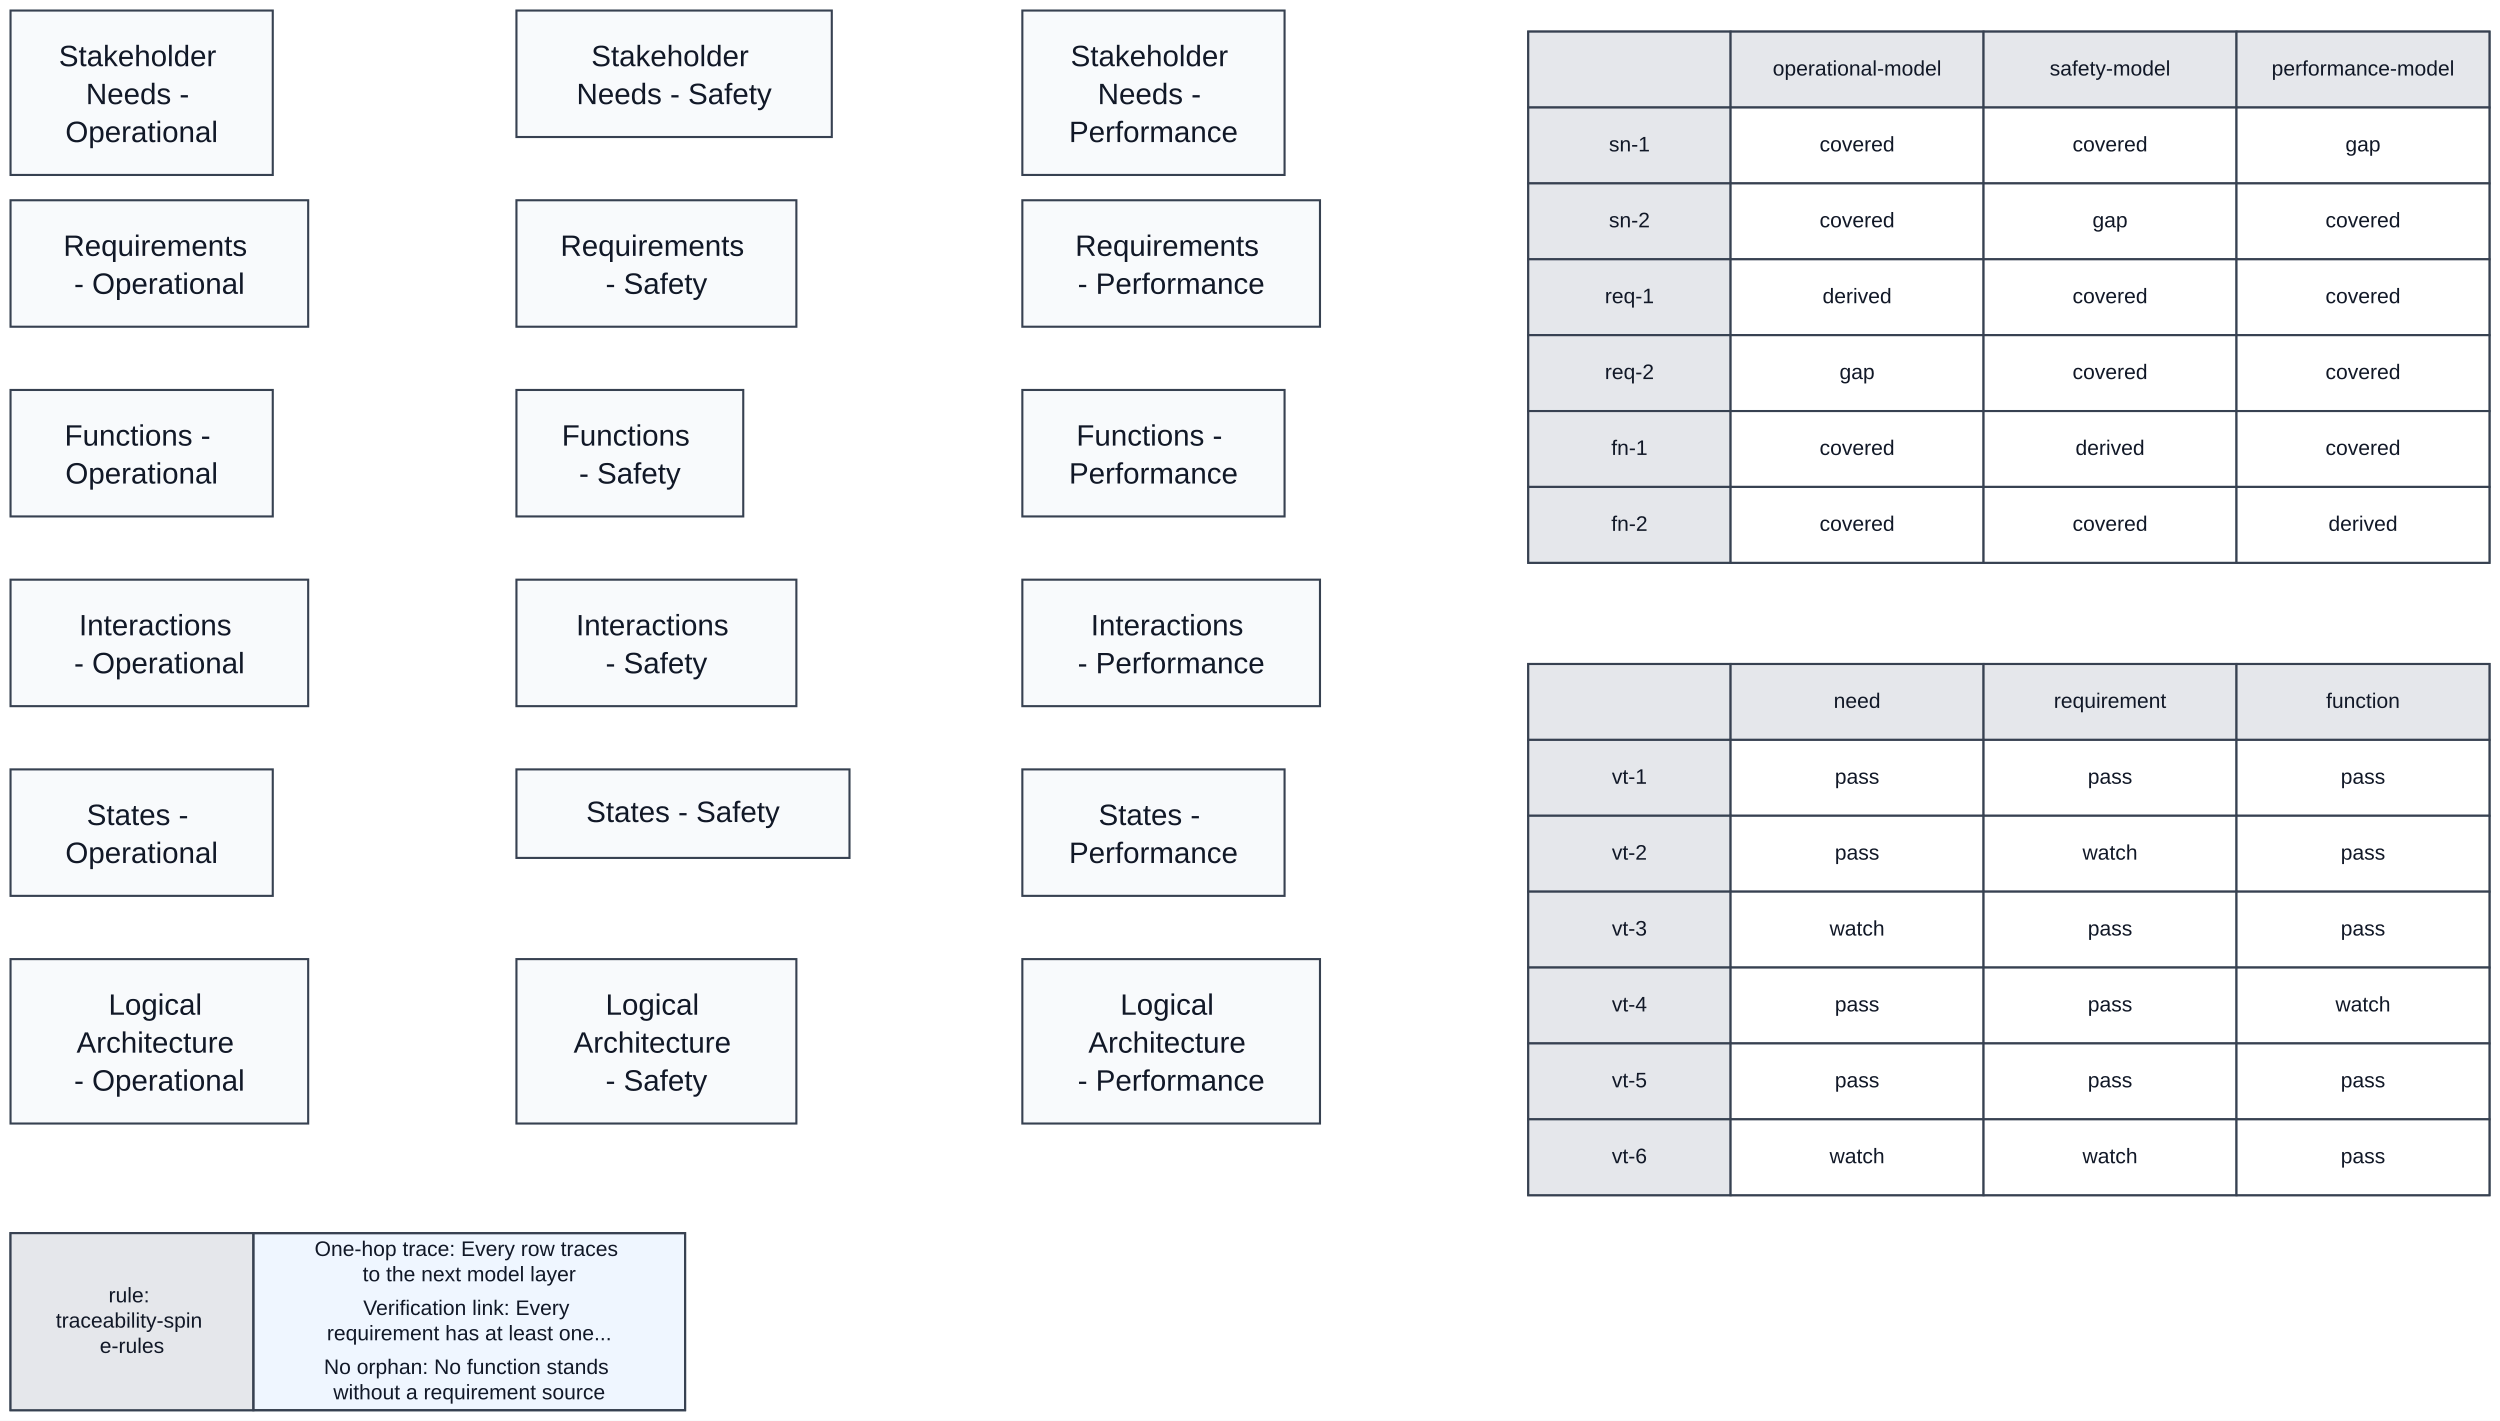
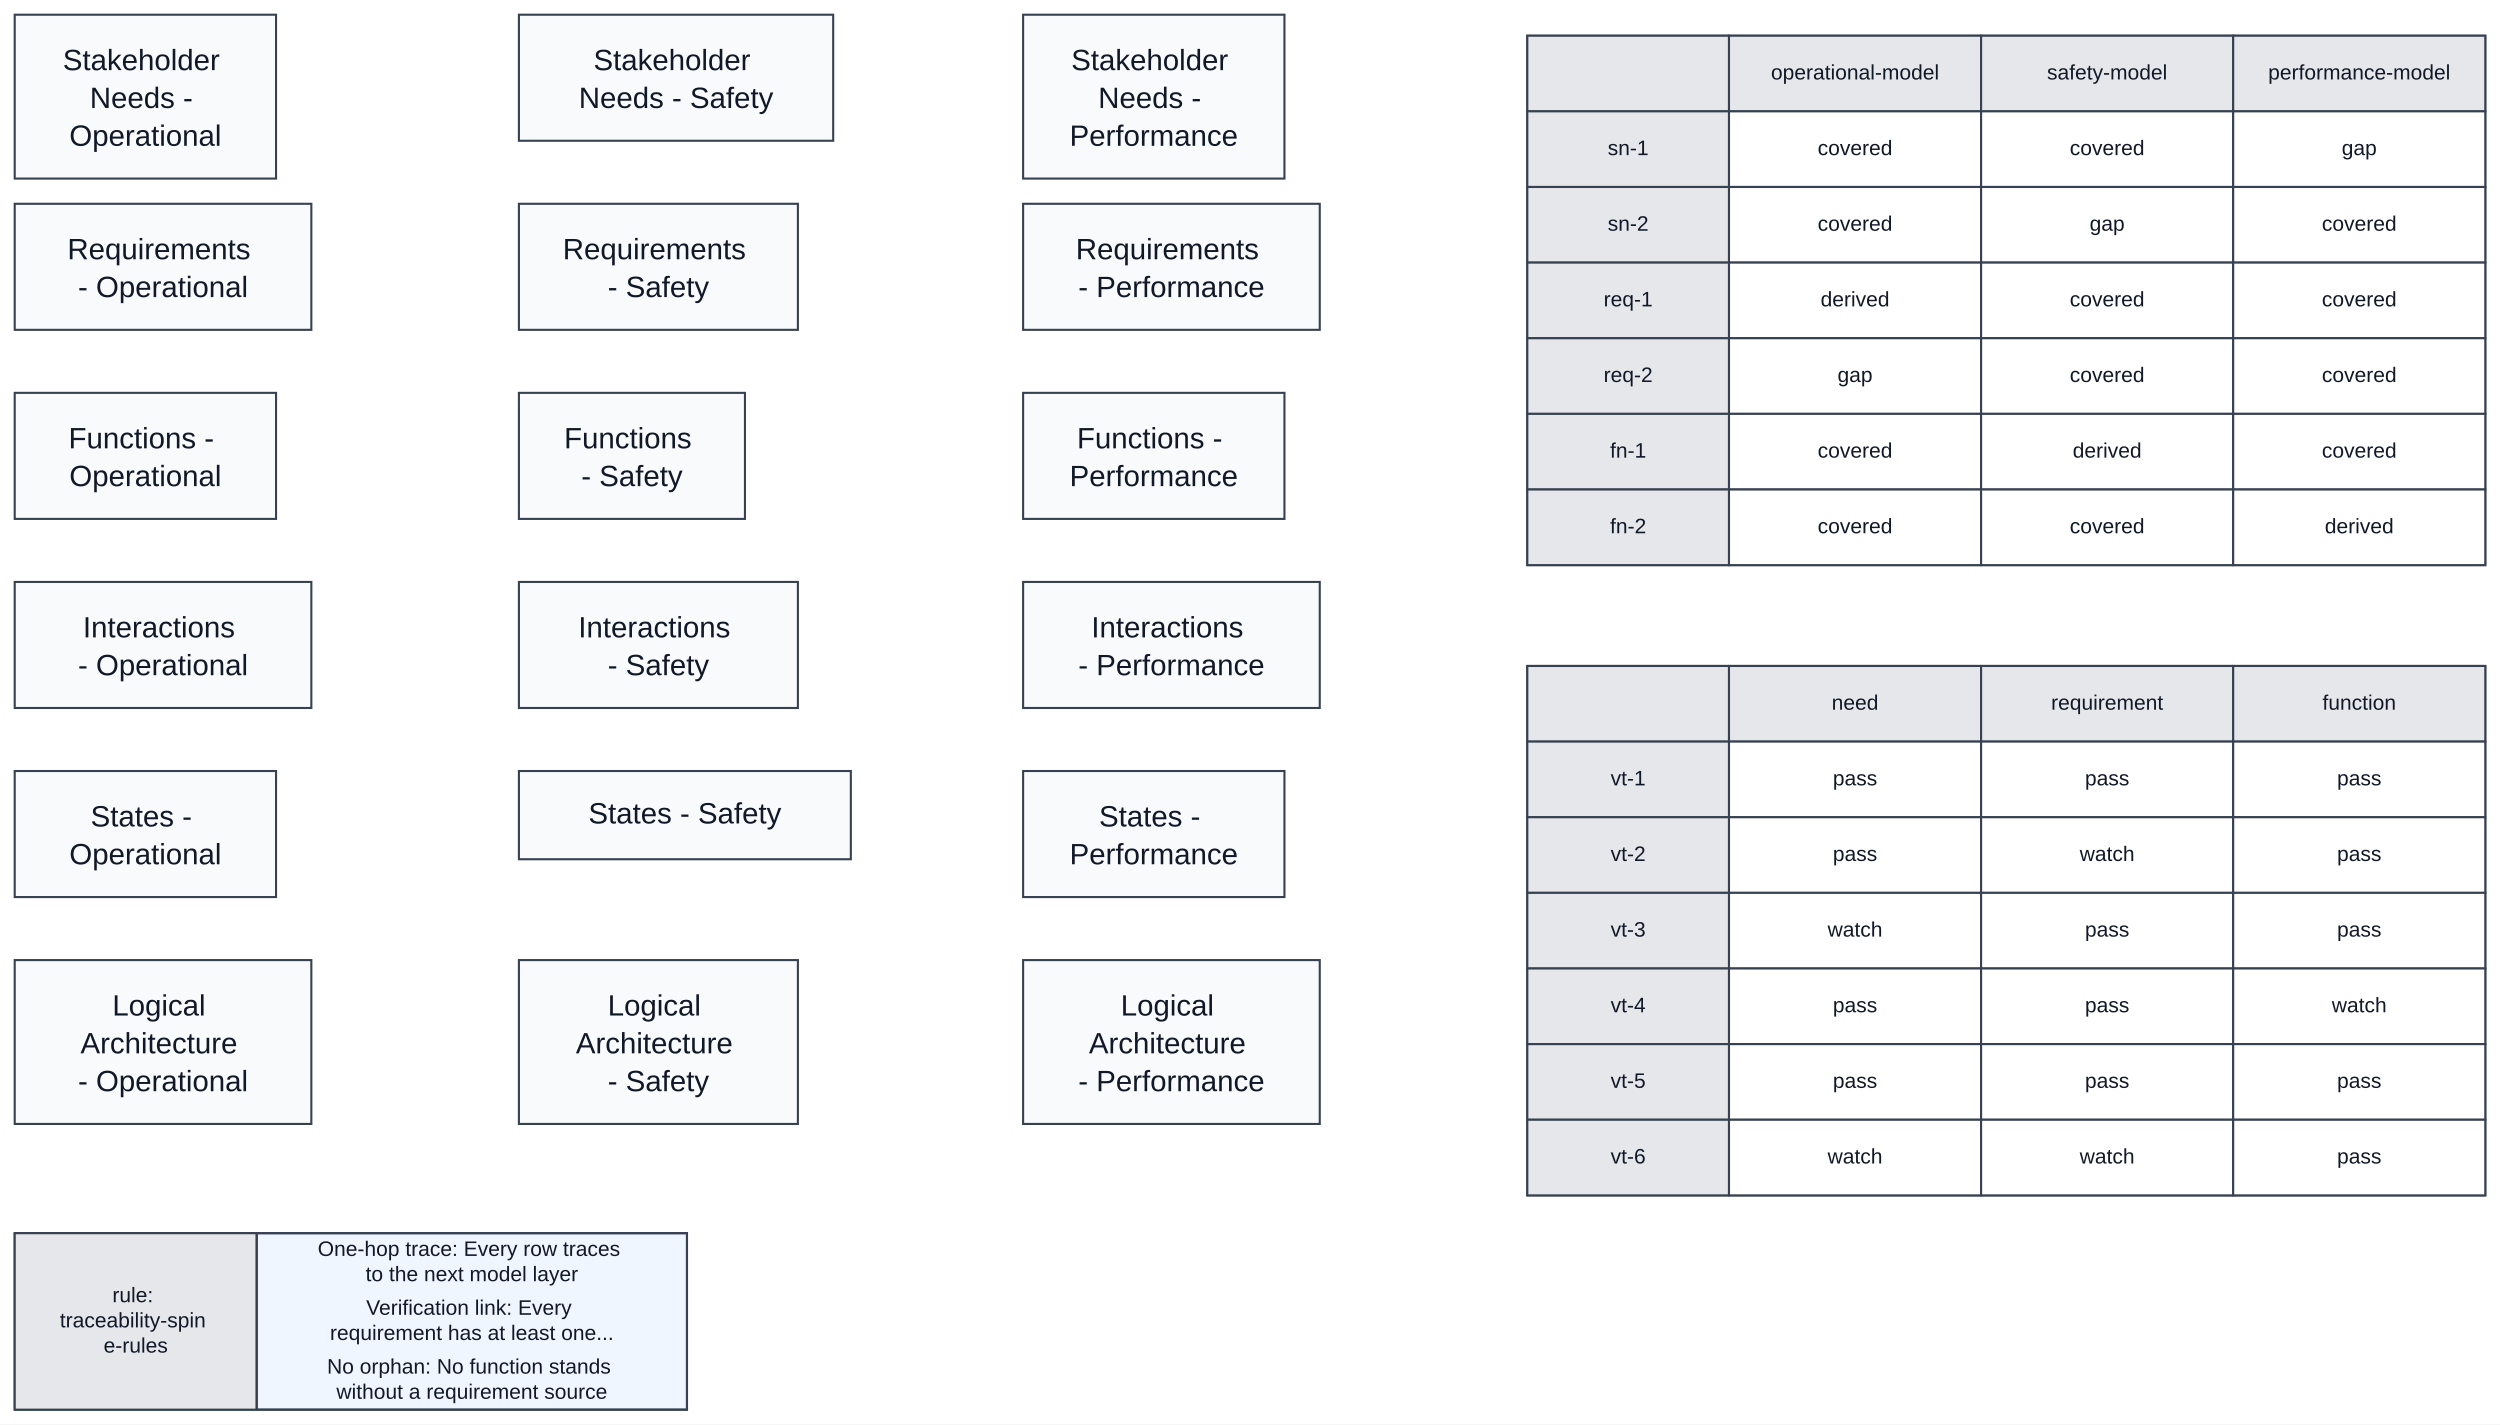
- <svg xmlns="http://www.w3.org/2000/svg" role="img" viewBox="175 75 1186 674">
-   <rect class="background" x="175" y="75" width="1186" height="674" fill="#ffffff" />
+ <svg xmlns="http://www.w3.org/2000/svg" role="img" viewBox="173 73 1190 678">
+   <rect class="background" x="173" y="73" width="1190" height="678" fill="#ffffff" />
  <g class="matrix-block" data-id="traceability-matrix" data-row-count="6" data-column-count="3">
    <rect class="matrix-frame" x="900" y="90" width="456" height="252" fill="#f8fafc" stroke="#374151" />
    <rect class="matrix-corner-header" x="900" y="90" width="96" height="36" fill="#e5e7eb" stroke="#374151" />
    <rect class="matrix-column-header" data-col="operational-model" x="996" y="90" width="120" height="36" fill="#e5e7eb" stroke="#374151" />
    <text class="matrix-column-label" x="1056" y="108" text-anchor="middle" dominant-baseline="middle" font-family="Arial, sans-serif" font-size="10" fill="#111827">operational-model</text>
    <rect class="matrix-column-header" data-col="safety-model" x="1116" y="90" width="120" height="36" fill="#e5e7eb" stroke="#374151" />
    <text class="matrix-column-label" x="1176" y="108" text-anchor="middle" dominant-baseline="middle" font-family="Arial, sans-serif" font-size="10" fill="#111827">safety-model</text>
    <rect class="matrix-column-header" data-col="performance-model" x="1236" y="90" width="120" height="36" fill="#e5e7eb" stroke="#374151" />
    <text class="matrix-column-label" x="1296" y="108" text-anchor="middle" dominant-baseline="middle" font-family="Arial, sans-serif" font-size="10" fill="#111827">performance-model</text>
    <rect class="matrix-row-header" data-row="sn-1" x="900" y="126" width="96" height="36" fill="#e5e7eb" stroke="#374151" />
    <text class="matrix-row-label" x="948" y="144" text-anchor="middle" dominant-baseline="middle" font-family="Arial, sans-serif" font-size="10" fill="#111827">sn-1</text>
    <rect class="matrix-cell" data-row="sn-1" data-col="operational-model" x="996" y="126" width="120" height="36" fill="#ffffff" stroke="#374151" />
    <text class="matrix-cell-label" x="1056" y="144" text-anchor="middle" dominant-baseline="middle" font-family="Arial, sans-serif" font-size="10" fill="#111827">covered</text>
    <rect class="matrix-cell" data-row="sn-1" data-col="safety-model" x="1116" y="126" width="120" height="36" fill="#ffffff" stroke="#374151" />
    <text class="matrix-cell-label" x="1176" y="144" text-anchor="middle" dominant-baseline="middle" font-family="Arial, sans-serif" font-size="10" fill="#111827">covered</text>
    <rect class="matrix-cell" data-row="sn-1" data-col="performance-model" x="1236" y="126" width="120" height="36" fill="#ffffff" stroke="#374151" />
    <text class="matrix-cell-label" x="1296" y="144" text-anchor="middle" dominant-baseline="middle" font-family="Arial, sans-serif" font-size="10" fill="#111827">gap</text>
    <rect class="matrix-row-header" data-row="sn-2" x="900" y="162" width="96" height="36" fill="#e5e7eb" stroke="#374151" />
    <text class="matrix-row-label" x="948" y="180" text-anchor="middle" dominant-baseline="middle" font-family="Arial, sans-serif" font-size="10" fill="#111827">sn-2</text>
    <rect class="matrix-cell" data-row="sn-2" data-col="operational-model" x="996" y="162" width="120" height="36" fill="#ffffff" stroke="#374151" />
    <text class="matrix-cell-label" x="1056" y="180" text-anchor="middle" dominant-baseline="middle" font-family="Arial, sans-serif" font-size="10" fill="#111827">covered</text>
    <rect class="matrix-cell" data-row="sn-2" data-col="safety-model" x="1116" y="162" width="120" height="36" fill="#ffffff" stroke="#374151" />
    <text class="matrix-cell-label" x="1176" y="180" text-anchor="middle" dominant-baseline="middle" font-family="Arial, sans-serif" font-size="10" fill="#111827">gap</text>
    <rect class="matrix-cell" data-row="sn-2" data-col="performance-model" x="1236" y="162" width="120" height="36" fill="#ffffff" stroke="#374151" />
    <text class="matrix-cell-label" x="1296" y="180" text-anchor="middle" dominant-baseline="middle" font-family="Arial, sans-serif" font-size="10" fill="#111827">covered</text>
    <rect class="matrix-row-header" data-row="req-1" x="900" y="198" width="96" height="36" fill="#e5e7eb" stroke="#374151" />
    <text class="matrix-row-label" x="948" y="216" text-anchor="middle" dominant-baseline="middle" font-family="Arial, sans-serif" font-size="10" fill="#111827">req-1</text>
    <rect class="matrix-cell" data-row="req-1" data-col="operational-model" x="996" y="198" width="120" height="36" fill="#ffffff" stroke="#374151" />
    <text class="matrix-cell-label" x="1056" y="216" text-anchor="middle" dominant-baseline="middle" font-family="Arial, sans-serif" font-size="10" fill="#111827">derived</text>
    <rect class="matrix-cell" data-row="req-1" data-col="safety-model" x="1116" y="198" width="120" height="36" fill="#ffffff" stroke="#374151" />
    <text class="matrix-cell-label" x="1176" y="216" text-anchor="middle" dominant-baseline="middle" font-family="Arial, sans-serif" font-size="10" fill="#111827">covered</text>
    <rect class="matrix-cell" data-row="req-1" data-col="performance-model" x="1236" y="198" width="120" height="36" fill="#ffffff" stroke="#374151" />
    <text class="matrix-cell-label" x="1296" y="216" text-anchor="middle" dominant-baseline="middle" font-family="Arial, sans-serif" font-size="10" fill="#111827">covered</text>
    <rect class="matrix-row-header" data-row="req-2" x="900" y="234" width="96" height="36" fill="#e5e7eb" stroke="#374151" />
    <text class="matrix-row-label" x="948" y="252" text-anchor="middle" dominant-baseline="middle" font-family="Arial, sans-serif" font-size="10" fill="#111827">req-2</text>
    <rect class="matrix-cell" data-row="req-2" data-col="operational-model" x="996" y="234" width="120" height="36" fill="#ffffff" stroke="#374151" />
    <text class="matrix-cell-label" x="1056" y="252" text-anchor="middle" dominant-baseline="middle" font-family="Arial, sans-serif" font-size="10" fill="#111827">gap</text>
    <rect class="matrix-cell" data-row="req-2" data-col="safety-model" x="1116" y="234" width="120" height="36" fill="#ffffff" stroke="#374151" />
    <text class="matrix-cell-label" x="1176" y="252" text-anchor="middle" dominant-baseline="middle" font-family="Arial, sans-serif" font-size="10" fill="#111827">covered</text>
    <rect class="matrix-cell" data-row="req-2" data-col="performance-model" x="1236" y="234" width="120" height="36" fill="#ffffff" stroke="#374151" />
    <text class="matrix-cell-label" x="1296" y="252" text-anchor="middle" dominant-baseline="middle" font-family="Arial, sans-serif" font-size="10" fill="#111827">covered</text>
    <rect class="matrix-row-header" data-row="fn-1" x="900" y="270" width="96" height="36" fill="#e5e7eb" stroke="#374151" />
    <text class="matrix-row-label" x="948" y="288" text-anchor="middle" dominant-baseline="middle" font-family="Arial, sans-serif" font-size="10" fill="#111827">fn-1</text>
    <rect class="matrix-cell" data-row="fn-1" data-col="operational-model" x="996" y="270" width="120" height="36" fill="#ffffff" stroke="#374151" />
    <text class="matrix-cell-label" x="1056" y="288" text-anchor="middle" dominant-baseline="middle" font-family="Arial, sans-serif" font-size="10" fill="#111827">covered</text>
    <rect class="matrix-cell" data-row="fn-1" data-col="safety-model" x="1116" y="270" width="120" height="36" fill="#ffffff" stroke="#374151" />
    <text class="matrix-cell-label" x="1176" y="288" text-anchor="middle" dominant-baseline="middle" font-family="Arial, sans-serif" font-size="10" fill="#111827">derived</text>
    <rect class="matrix-cell" data-row="fn-1" data-col="performance-model" x="1236" y="270" width="120" height="36" fill="#ffffff" stroke="#374151" />
    <text class="matrix-cell-label" x="1296" y="288" text-anchor="middle" dominant-baseline="middle" font-family="Arial, sans-serif" font-size="10" fill="#111827">covered</text>
    <rect class="matrix-row-header" data-row="fn-2" x="900" y="306" width="96" height="36" fill="#e5e7eb" stroke="#374151" />
    <text class="matrix-row-label" x="948" y="324" text-anchor="middle" dominant-baseline="middle" font-family="Arial, sans-serif" font-size="10" fill="#111827">fn-2</text>
    <rect class="matrix-cell" data-row="fn-2" data-col="operational-model" x="996" y="306" width="120" height="36" fill="#ffffff" stroke="#374151" />
    <text class="matrix-cell-label" x="1056" y="324" text-anchor="middle" dominant-baseline="middle" font-family="Arial, sans-serif" font-size="10" fill="#111827">covered</text>
    <rect class="matrix-cell" data-row="fn-2" data-col="safety-model" x="1116" y="306" width="120" height="36" fill="#ffffff" stroke="#374151" />
    <text class="matrix-cell-label" x="1176" y="324" text-anchor="middle" dominant-baseline="middle" font-family="Arial, sans-serif" font-size="10" fill="#111827">covered</text>
    <rect class="matrix-cell" data-row="fn-2" data-col="performance-model" x="1236" y="306" width="120" height="36" fill="#ffffff" stroke="#374151" />
    <text class="matrix-cell-label" x="1296" y="324" text-anchor="middle" dominant-baseline="middle" font-family="Arial, sans-serif" font-size="10" fill="#111827">derived</text>
  </g>
  <g class="matrix-block" data-id="verification-matrix" data-row-count="6" data-column-count="3">
    <rect class="matrix-frame" x="900" y="390" width="456" height="252" fill="#f8fafc" stroke="#374151" />
    <rect class="matrix-corner-header" x="900" y="390" width="96" height="36" fill="#e5e7eb" stroke="#374151" />
    <rect class="matrix-column-header" data-col="need" x="996" y="390" width="120" height="36" fill="#e5e7eb" stroke="#374151" />
    <text class="matrix-column-label" x="1056" y="408" text-anchor="middle" dominant-baseline="middle" font-family="Arial, sans-serif" font-size="10" fill="#111827">need</text>
    <rect class="matrix-column-header" data-col="requirement" x="1116" y="390" width="120" height="36" fill="#e5e7eb" stroke="#374151" />
    <text class="matrix-column-label" x="1176" y="408" text-anchor="middle" dominant-baseline="middle" font-family="Arial, sans-serif" font-size="10" fill="#111827">requirement</text>
    <rect class="matrix-column-header" data-col="function" x="1236" y="390" width="120" height="36" fill="#e5e7eb" stroke="#374151" />
    <text class="matrix-column-label" x="1296" y="408" text-anchor="middle" dominant-baseline="middle" font-family="Arial, sans-serif" font-size="10" fill="#111827">function</text>
    <rect class="matrix-row-header" data-row="vt-1" x="900" y="426" width="96" height="36" fill="#e5e7eb" stroke="#374151" />
    <text class="matrix-row-label" x="948" y="444" text-anchor="middle" dominant-baseline="middle" font-family="Arial, sans-serif" font-size="10" fill="#111827">vt-1</text>
    <rect class="matrix-cell" data-row="vt-1" data-col="need" x="996" y="426" width="120" height="36" fill="#ffffff" stroke="#374151" />
    <text class="matrix-cell-label" x="1056" y="444" text-anchor="middle" dominant-baseline="middle" font-family="Arial, sans-serif" font-size="10" fill="#111827">pass</text>
    <rect class="matrix-cell" data-row="vt-1" data-col="requirement" x="1116" y="426" width="120" height="36" fill="#ffffff" stroke="#374151" />
    <text class="matrix-cell-label" x="1176" y="444" text-anchor="middle" dominant-baseline="middle" font-family="Arial, sans-serif" font-size="10" fill="#111827">pass</text>
    <rect class="matrix-cell" data-row="vt-1" data-col="function" x="1236" y="426" width="120" height="36" fill="#ffffff" stroke="#374151" />
    <text class="matrix-cell-label" x="1296" y="444" text-anchor="middle" dominant-baseline="middle" font-family="Arial, sans-serif" font-size="10" fill="#111827">pass</text>
    <rect class="matrix-row-header" data-row="vt-2" x="900" y="462" width="96" height="36" fill="#e5e7eb" stroke="#374151" />
    <text class="matrix-row-label" x="948" y="480" text-anchor="middle" dominant-baseline="middle" font-family="Arial, sans-serif" font-size="10" fill="#111827">vt-2</text>
    <rect class="matrix-cell" data-row="vt-2" data-col="need" x="996" y="462" width="120" height="36" fill="#ffffff" stroke="#374151" />
    <text class="matrix-cell-label" x="1056" y="480" text-anchor="middle" dominant-baseline="middle" font-family="Arial, sans-serif" font-size="10" fill="#111827">pass</text>
    <rect class="matrix-cell" data-row="vt-2" data-col="requirement" x="1116" y="462" width="120" height="36" fill="#ffffff" stroke="#374151" />
    <text class="matrix-cell-label" x="1176" y="480" text-anchor="middle" dominant-baseline="middle" font-family="Arial, sans-serif" font-size="10" fill="#111827">watch</text>
    <rect class="matrix-cell" data-row="vt-2" data-col="function" x="1236" y="462" width="120" height="36" fill="#ffffff" stroke="#374151" />
    <text class="matrix-cell-label" x="1296" y="480" text-anchor="middle" dominant-baseline="middle" font-family="Arial, sans-serif" font-size="10" fill="#111827">pass</text>
    <rect class="matrix-row-header" data-row="vt-3" x="900" y="498" width="96" height="36" fill="#e5e7eb" stroke="#374151" />
    <text class="matrix-row-label" x="948" y="516" text-anchor="middle" dominant-baseline="middle" font-family="Arial, sans-serif" font-size="10" fill="#111827">vt-3</text>
    <rect class="matrix-cell" data-row="vt-3" data-col="need" x="996" y="498" width="120" height="36" fill="#ffffff" stroke="#374151" />
    <text class="matrix-cell-label" x="1056" y="516" text-anchor="middle" dominant-baseline="middle" font-family="Arial, sans-serif" font-size="10" fill="#111827">watch</text>
    <rect class="matrix-cell" data-row="vt-3" data-col="requirement" x="1116" y="498" width="120" height="36" fill="#ffffff" stroke="#374151" />
    <text class="matrix-cell-label" x="1176" y="516" text-anchor="middle" dominant-baseline="middle" font-family="Arial, sans-serif" font-size="10" fill="#111827">pass</text>
    <rect class="matrix-cell" data-row="vt-3" data-col="function" x="1236" y="498" width="120" height="36" fill="#ffffff" stroke="#374151" />
    <text class="matrix-cell-label" x="1296" y="516" text-anchor="middle" dominant-baseline="middle" font-family="Arial, sans-serif" font-size="10" fill="#111827">pass</text>
    <rect class="matrix-row-header" data-row="vt-4" x="900" y="534" width="96" height="36" fill="#e5e7eb" stroke="#374151" />
    <text class="matrix-row-label" x="948" y="552" text-anchor="middle" dominant-baseline="middle" font-family="Arial, sans-serif" font-size="10" fill="#111827">vt-4</text>
    <rect class="matrix-cell" data-row="vt-4" data-col="need" x="996" y="534" width="120" height="36" fill="#ffffff" stroke="#374151" />
    <text class="matrix-cell-label" x="1056" y="552" text-anchor="middle" dominant-baseline="middle" font-family="Arial, sans-serif" font-size="10" fill="#111827">pass</text>
    <rect class="matrix-cell" data-row="vt-4" data-col="requirement" x="1116" y="534" width="120" height="36" fill="#ffffff" stroke="#374151" />
    <text class="matrix-cell-label" x="1176" y="552" text-anchor="middle" dominant-baseline="middle" font-family="Arial, sans-serif" font-size="10" fill="#111827">pass</text>
    <rect class="matrix-cell" data-row="vt-4" data-col="function" x="1236" y="534" width="120" height="36" fill="#ffffff" stroke="#374151" />
    <text class="matrix-cell-label" x="1296" y="552" text-anchor="middle" dominant-baseline="middle" font-family="Arial, sans-serif" font-size="10" fill="#111827">watch</text>
    <rect class="matrix-row-header" data-row="vt-5" x="900" y="570" width="96" height="36" fill="#e5e7eb" stroke="#374151" />
    <text class="matrix-row-label" x="948" y="588" text-anchor="middle" dominant-baseline="middle" font-family="Arial, sans-serif" font-size="10" fill="#111827">vt-5</text>
    <rect class="matrix-cell" data-row="vt-5" data-col="need" x="996" y="570" width="120" height="36" fill="#ffffff" stroke="#374151" />
    <text class="matrix-cell-label" x="1056" y="588" text-anchor="middle" dominant-baseline="middle" font-family="Arial, sans-serif" font-size="10" fill="#111827">pass</text>
    <rect class="matrix-cell" data-row="vt-5" data-col="requirement" x="1116" y="570" width="120" height="36" fill="#ffffff" stroke="#374151" />
    <text class="matrix-cell-label" x="1176" y="588" text-anchor="middle" dominant-baseline="middle" font-family="Arial, sans-serif" font-size="10" fill="#111827">pass</text>
    <rect class="matrix-cell" data-row="vt-5" data-col="function" x="1236" y="570" width="120" height="36" fill="#ffffff" stroke="#374151" />
    <text class="matrix-cell-label" x="1296" y="588" text-anchor="middle" dominant-baseline="middle" font-family="Arial, sans-serif" font-size="10" fill="#111827">pass</text>
    <rect class="matrix-row-header" data-row="vt-6" x="900" y="606" width="96" height="36" fill="#e5e7eb" stroke="#374151" />
    <text class="matrix-row-label" x="948" y="624" text-anchor="middle" dominant-baseline="middle" font-family="Arial, sans-serif" font-size="10" fill="#111827">vt-6</text>
    <rect class="matrix-cell" data-row="vt-6" data-col="need" x="996" y="606" width="120" height="36" fill="#ffffff" stroke="#374151" />
    <text class="matrix-cell-label" x="1056" y="624" text-anchor="middle" dominant-baseline="middle" font-family="Arial, sans-serif" font-size="10" fill="#111827">watch</text>
    <rect class="matrix-cell" data-row="vt-6" data-col="requirement" x="1116" y="606" width="120" height="36" fill="#ffffff" stroke="#374151" />
    <text class="matrix-cell-label" x="1176" y="624" text-anchor="middle" dominant-baseline="middle" font-family="Arial, sans-serif" font-size="10" fill="#111827">watch</text>
    <rect class="matrix-cell" data-row="vt-6" data-col="function" x="1236" y="606" width="120" height="36" fill="#ffffff" stroke="#374151" />
    <text class="matrix-cell-label" x="1296" y="624" text-anchor="middle" dominant-baseline="middle" font-family="Arial, sans-serif" font-size="10" fill="#111827">pass</text>
  </g>
  <g class="evidence-panel evidence-panel--rule" data-id="traceability-spine-rules" data-kind="rule" data-item-count="3">
    <rect class="evidence-panel-frame" x="180" y="660" width="320" height="84" fill="#eff6ff" stroke="#374151" />
    <g class="evidence-panel-title-cell">
      <rect class="evidence-panel-title-bg" x="180" y="660" width="115.2" height="84" fill="#e5e7eb" stroke="#374151" />
      <text class="evidence-panel-title" x="237.6" y="690" text-anchor="middle" dominant-baseline="middle" font-family="Arial, sans-serif" font-size="10" fill="#111827">
        <tspan x="237.6" y="690">rule:</tspan>
        <tspan x="237.6" y="702">traceability-spin</tspan>
        <tspan x="237.6" y="714">e-rules</tspan>
      </text>
    </g>
    <g class="evidence-panel-items-cell">
      <rect class="evidence-panel-items-bg" x="295.2" y="660" width="204.8" height="84" fill="transparent" stroke="#374151" />
      <rect class="evidence-panel-item" data-item="rule-one-hop" x="295.2" y="660" width="204.8" height="28" fill="transparent" stroke="none" />
      <text class="evidence-panel-item-label" x="397.6" y="668" text-anchor="middle" dominant-baseline="middle" font-family="Arial, sans-serif" font-size="10" fill="#111827">
        <tspan x="397.6" y="668">One-hop trace: Every row traces</tspan>
        <tspan x="397.6" y="680">to the next model layer</tspan>
      </text>
      <rect class="evidence-panel-item" data-item="rule-verification" x="295.2" y="688" width="204.8" height="28" fill="transparent" stroke="none" />
      <text class="evidence-panel-item-label" x="397.6" y="696" text-anchor="middle" dominant-baseline="middle" font-family="Arial, sans-serif" font-size="10" fill="#111827">
        <tspan x="397.6" y="696">Verification link: Every</tspan>
        <tspan x="397.6" y="708">requirement has at least one...</tspan>
      </text>
      <rect class="evidence-panel-item" data-item="rule-no-orphan" x="295.2" y="716" width="204.8" height="28" fill="transparent" stroke="none" />
      <text class="evidence-panel-item-label" x="397.6" y="724" text-anchor="middle" dominant-baseline="middle" font-family="Arial, sans-serif" font-size="10" fill="#111827">
        <tspan x="397.6" y="724">No orphan: No function stands</tspan>
        <tspan x="397.6" y="736">without a requirement source</tspan>
      </text>
    </g>
  </g>
  <rect class="node node-rectangle" data-id="functions-operational" fill="#f8fafc" stroke="#374151" x="180" y="260" width="124.4" height="60" />
  <rect class="node node-rectangle" data-id="functions-performance" fill="#f8fafc" stroke="#374151" x="660" y="260" width="124.4" height="60" />
  <rect class="node node-rectangle" data-id="functions-safety" fill="#f8fafc" stroke="#374151" x="420" y="260" width="107.6" height="60" />
  <rect class="node node-rectangle" data-id="interactions-operational" fill="#f8fafc" stroke="#374151" x="180" y="350" width="141.2" height="60" />
  <rect class="node node-rectangle" data-id="interactions-performance" fill="#f8fafc" stroke="#374151" x="660" y="350" width="141.2" height="60" />
  <rect class="node node-rectangle" data-id="interactions-safety" fill="#f8fafc" stroke="#374151" x="420" y="350" width="132.8" height="60" />
  <rect class="node node-rectangle" data-id="logical-architecture-operational" fill="#f8fafc" stroke="#374151" x="180" y="530" width="141.2" height="78" />
  <rect class="node node-rectangle" data-id="logical-architecture-performance" fill="#f8fafc" stroke="#374151" x="660" y="530" width="141.2" height="78" />
  <rect class="node node-rectangle" data-id="logical-architecture-safety" fill="#f8fafc" stroke="#374151" x="420" y="530" width="132.8" height="78" />
  <rect class="node node-rectangle" data-id="requirements-operational" fill="#f8fafc" stroke="#374151" x="180" y="170" width="141.2" height="60" />
  <rect class="node node-rectangle" data-id="requirements-performance" fill="#f8fafc" stroke="#374151" x="660" y="170" width="141.2" height="60" />
  <rect class="node node-rectangle" data-id="requirements-safety" fill="#f8fafc" stroke="#374151" x="420" y="170" width="132.8" height="60" />
  <rect class="node node-rectangle" data-id="stakeholder-needs-operational" fill="#f8fafc" stroke="#374151" x="180" y="80" width="124.4" height="78" />
  <rect class="node node-rectangle" data-id="stakeholder-needs-performance" fill="#f8fafc" stroke="#374151" x="660" y="80" width="124.4" height="78" />
  <rect class="node node-rectangle" data-id="stakeholder-needs-safety" fill="#f8fafc" stroke="#374151" x="420" y="80" width="149.6" height="60" />
  <rect class="node node-rectangle" data-id="states-operational" fill="#f8fafc" stroke="#374151" x="180" y="440" width="124.4" height="60" />
  <rect class="node node-rectangle" data-id="states-performance" fill="#f8fafc" stroke="#374151" x="660" y="440" width="124.4" height="60" />
  <rect class="node node-rectangle" data-id="states-safety" fill="#f8fafc" stroke="#374151" x="420" y="440" width="158" height="42" />
  <text class="label" data-for="functions-operational" data-text-surface="node-label" data-owner-id="functions-operational" data-text-backend="deterministic" font-family="Arial, sans-serif" font-size="14" fill="#111827" text-anchor="middle">
    <tspan x="242.2" y="286.4">Functions -</tspan>
    <tspan x="242.2" y="304.4">Operational</tspan>
  </text>
  <text class="label" data-for="functions-performance" data-text-surface="node-label" data-owner-id="functions-performance" data-text-backend="deterministic" font-family="Arial, sans-serif" font-size="14" fill="#111827" text-anchor="middle">
    <tspan x="722.2" y="286.4">Functions -</tspan>
    <tspan x="722.2" y="304.4">Performance</tspan>
  </text>
  <text class="label" data-for="functions-safety" data-text-surface="node-label" data-owner-id="functions-safety" data-text-backend="deterministic" font-family="Arial, sans-serif" font-size="14" fill="#111827" text-anchor="middle">
    <tspan x="473.8" y="286.4">Functions</tspan>
    <tspan x="473.8" y="304.4">- Safety</tspan>
  </text>
  <text class="label" data-for="interactions-operational" data-text-surface="node-label" data-owner-id="interactions-operational" data-text-backend="deterministic" font-family="Arial, sans-serif" font-size="14" fill="#111827" text-anchor="middle">
    <tspan x="250.6" y="376.4">Interactions</tspan>
    <tspan x="250.6" y="394.4">- Operational</tspan>
  </text>
  <text class="label" data-for="interactions-performance" data-text-surface="node-label" data-owner-id="interactions-performance" data-text-backend="deterministic" font-family="Arial, sans-serif" font-size="14" fill="#111827" text-anchor="middle">
    <tspan x="730.6" y="376.4">Interactions</tspan>
    <tspan x="730.6" y="394.4">- Performance</tspan>
  </text>
  <text class="label" data-for="interactions-safety" data-text-surface="node-label" data-owner-id="interactions-safety" data-text-backend="deterministic" font-family="Arial, sans-serif" font-size="14" fill="#111827" text-anchor="middle">
    <tspan x="486.4" y="376.4">Interactions</tspan>
    <tspan x="486.4" y="394.4">- Safety</tspan>
  </text>
  <text class="label" data-for="logical-architecture-operational" data-text-surface="node-label" data-owner-id="logical-architecture-operational" data-text-backend="deterministic" font-family="Arial, sans-serif" font-size="14" fill="#111827" text-anchor="middle">
    <tspan x="250.6" y="556.4">Logical</tspan>
    <tspan x="250.6" y="574.4">Architecture</tspan>
    <tspan x="250.6" y="592.4">- Operational</tspan>
  </text>
  <text class="label" data-for="logical-architecture-performance" data-text-surface="node-label" data-owner-id="logical-architecture-performance" data-text-backend="deterministic" font-family="Arial, sans-serif" font-size="14" fill="#111827" text-anchor="middle">
    <tspan x="730.6" y="556.4">Logical</tspan>
    <tspan x="730.6" y="574.4">Architecture</tspan>
    <tspan x="730.6" y="592.4">- Performance</tspan>
  </text>
  <text class="label" data-for="logical-architecture-safety" data-text-surface="node-label" data-owner-id="logical-architecture-safety" data-text-backend="deterministic" font-family="Arial, sans-serif" font-size="14" fill="#111827" text-anchor="middle">
    <tspan x="486.4" y="556.4">Logical</tspan>
    <tspan x="486.4" y="574.4">Architecture</tspan>
    <tspan x="486.4" y="592.4">- Safety</tspan>
  </text>
  <text class="label" data-for="requirements-operational" data-text-surface="node-label" data-owner-id="requirements-operational" data-text-backend="deterministic" font-family="Arial, sans-serif" font-size="14" fill="#111827" text-anchor="middle">
    <tspan x="250.6" y="196.4">Requirements</tspan>
    <tspan x="250.6" y="214.4">- Operational</tspan>
  </text>
  <text class="label" data-for="requirements-performance" data-text-surface="node-label" data-owner-id="requirements-performance" data-text-backend="deterministic" font-family="Arial, sans-serif" font-size="14" fill="#111827" text-anchor="middle">
    <tspan x="730.6" y="196.4">Requirements</tspan>
    <tspan x="730.6" y="214.4">- Performance</tspan>
  </text>
  <text class="label" data-for="requirements-safety" data-text-surface="node-label" data-owner-id="requirements-safety" data-text-backend="deterministic" font-family="Arial, sans-serif" font-size="14" fill="#111827" text-anchor="middle">
    <tspan x="486.4" y="196.4">Requirements</tspan>
    <tspan x="486.4" y="214.4">- Safety</tspan>
  </text>
  <text class="label" data-for="stakeholder-needs-operational" data-text-surface="node-label" data-owner-id="stakeholder-needs-operational" data-text-backend="deterministic" font-family="Arial, sans-serif" font-size="14" fill="#111827" text-anchor="middle">
    <tspan x="242.2" y="106.4">Stakeholder</tspan>
    <tspan x="242.2" y="124.4">Needs -</tspan>
    <tspan x="242.2" y="142.4">Operational</tspan>
  </text>
  <text class="label" data-for="stakeholder-needs-performance" data-text-surface="node-label" data-owner-id="stakeholder-needs-performance" data-text-backend="deterministic" font-family="Arial, sans-serif" font-size="14" fill="#111827" text-anchor="middle">
    <tspan x="722.2" y="106.4">Stakeholder</tspan>
    <tspan x="722.2" y="124.4">Needs -</tspan>
    <tspan x="722.2" y="142.4">Performance</tspan>
  </text>
  <text class="label" data-for="stakeholder-needs-safety" data-text-surface="node-label" data-owner-id="stakeholder-needs-safety" data-text-backend="deterministic" font-family="Arial, sans-serif" font-size="14" fill="#111827" text-anchor="middle">
    <tspan x="494.8" y="106.4">Stakeholder</tspan>
    <tspan x="494.8" y="124.4">Needs - Safety</tspan>
  </text>
  <text class="label" data-for="states-operational" data-text-surface="node-label" data-owner-id="states-operational" data-text-backend="deterministic" font-family="Arial, sans-serif" font-size="14" fill="#111827" text-anchor="middle">
    <tspan x="242.2" y="466.4">States -</tspan>
    <tspan x="242.2" y="484.4">Operational</tspan>
  </text>
  <text class="label" data-for="states-performance" data-text-surface="node-label" data-owner-id="states-performance" data-text-backend="deterministic" font-family="Arial, sans-serif" font-size="14" fill="#111827" text-anchor="middle">
    <tspan x="722.2" y="466.4">States -</tspan>
    <tspan x="722.2" y="484.4">Performance</tspan>
  </text>
  <text class="label" data-for="states-safety" data-text-surface="node-label" data-owner-id="states-safety" data-text-backend="deterministic" font-family="Arial, sans-serif" font-size="14" fill="#111827" text-anchor="middle" dominant-baseline="middle" x="499" y="461">States - Safety</text>
</svg>
